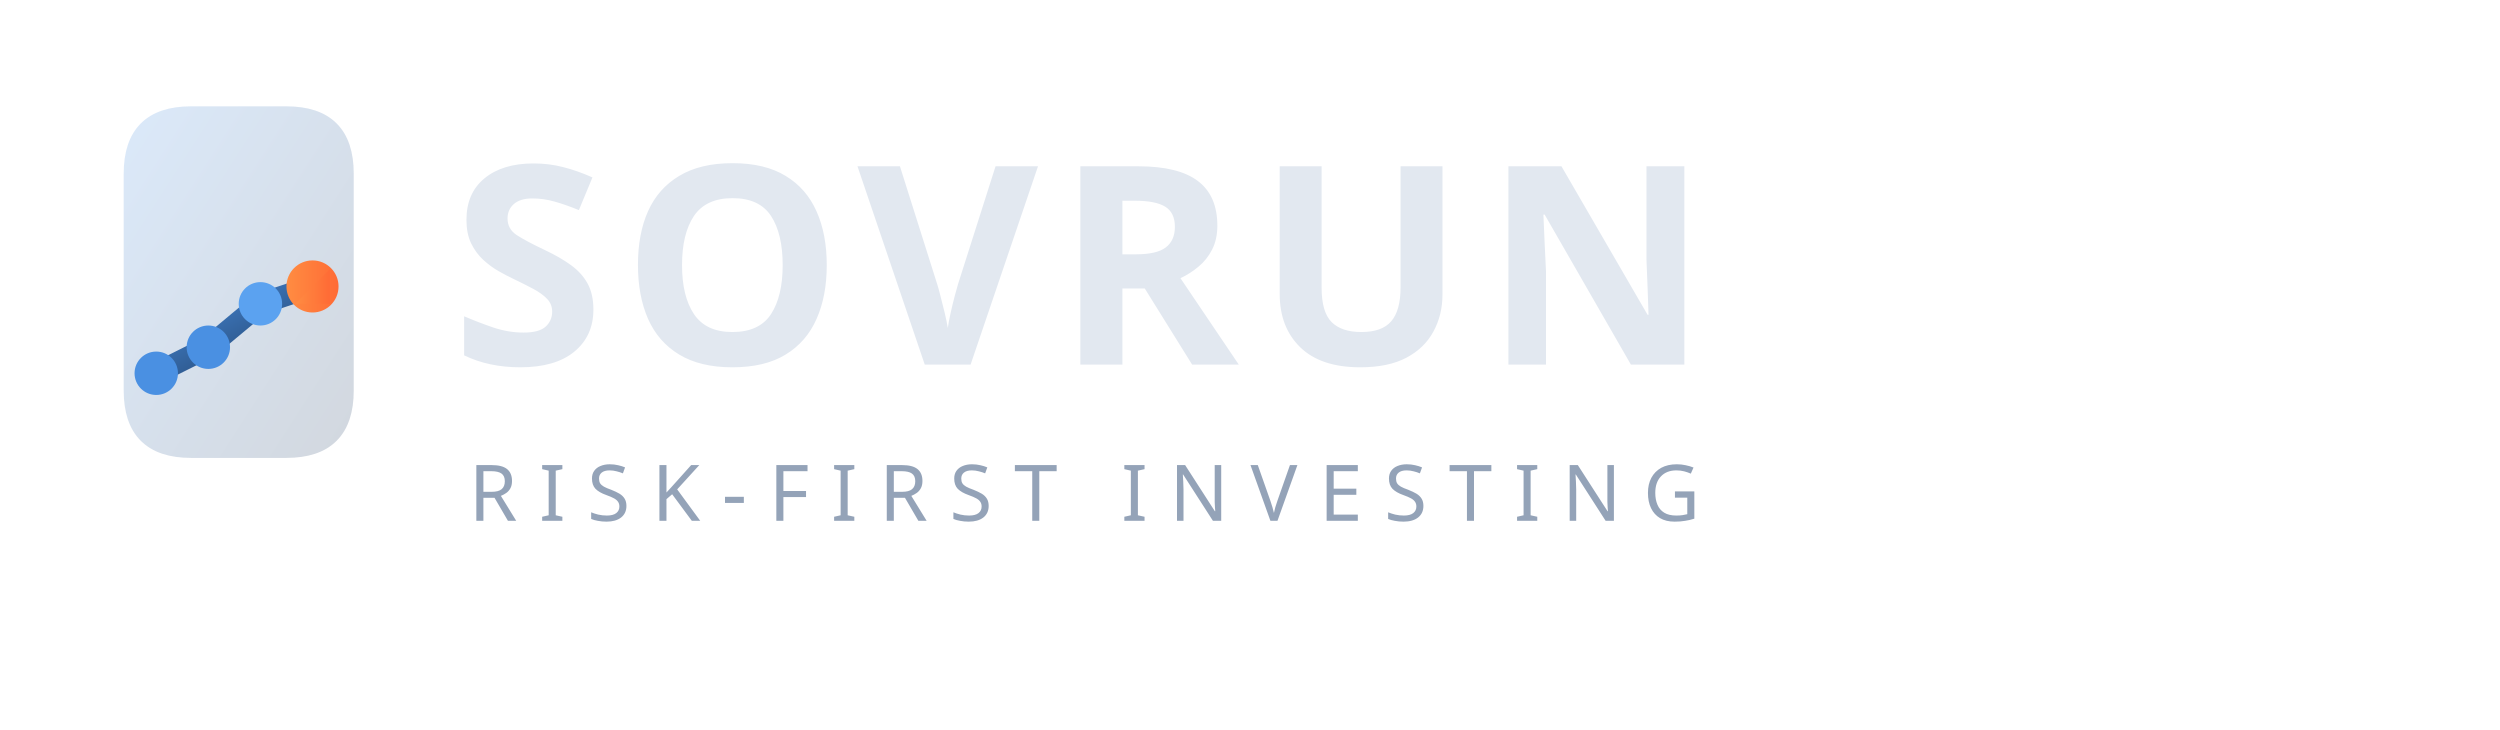
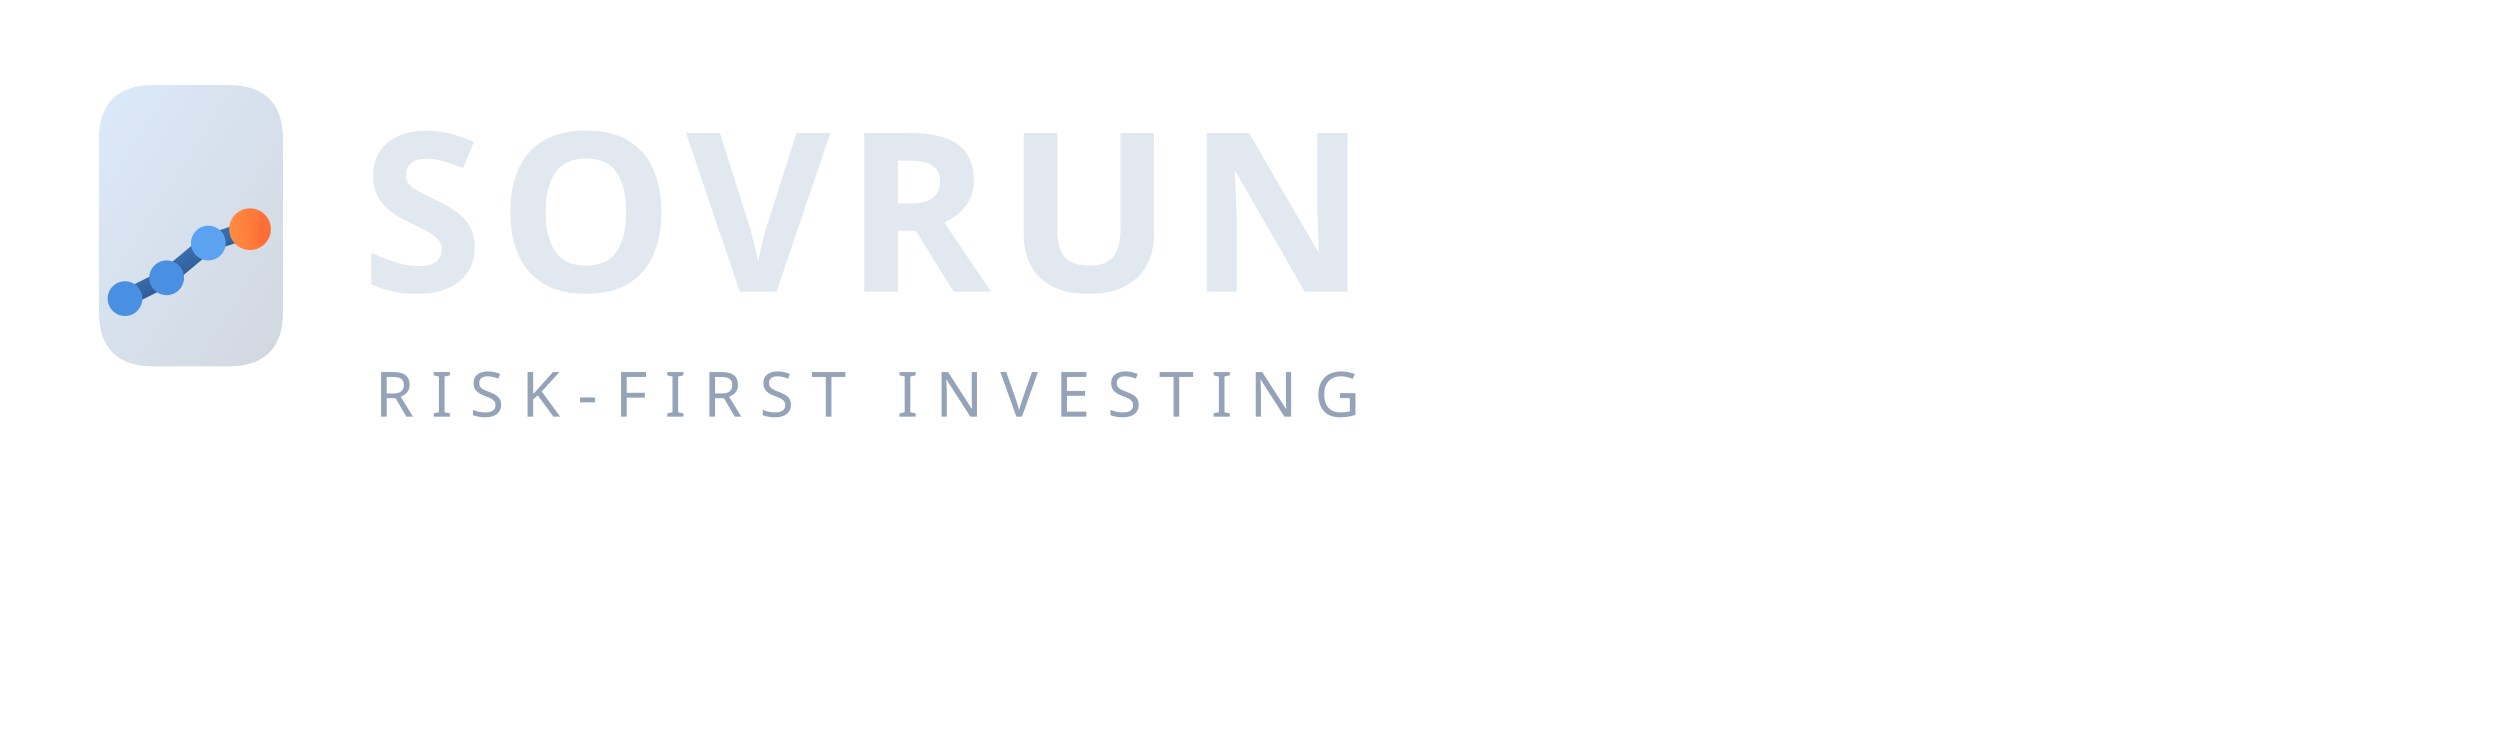
- <svg xmlns="http://www.w3.org/2000/svg" width="288" height="84">
+ <svg xmlns="http://www.w3.org/2000/svg" width="360" height="105">
  <defs>
    <linearGradient id="blueGrad" x1="0%" y1="0%" x2="100%" y2="100%">
      <stop offset="0%" style="stop-color:#4a90e2;stop-opacity:1" />
      <stop offset="100%" style="stop-color:#1e3a5f;stop-opacity:1" />
    </linearGradient>
    <linearGradient id="orangeGrad" x1="0%" y1="0%" x2="100%" y2="0%">
      <stop offset="0%" style="stop-color:#ff8c42;stop-opacity:1" />
      <stop offset="100%" style="stop-color:#ff6b35;stop-opacity:1" />
    </linearGradient>
  </defs>
  <path d="M 15 20 L 15 45 Q 15 52 22 52 L 33 52 Q 40 52 40 45 L 40 20 Q 40 13 33 13 L 22 13 Q 15 13 15 20 Z" fill="url(#blueGrad)" opacity="0.2" stroke="url(#blueGrad)" stroke-width="1.5" />
  <g transform="translate(18, 25)">
    <polyline points="0,18 6,15 12,10 18,8" stroke="url(#blueGrad)" stroke-width="2.5" fill="none" stroke-linecap="round" stroke-linejoin="round" />
    <circle cx="0" cy="18" r="2.5" fill="#4a90e2" />
    <circle cx="6" cy="15" r="2.5" fill="#4a90e2" />
    <circle cx="12" cy="10" r="2.5" fill="#5ba2f0" />
    <circle cx="18" cy="8" r="3" fill="url(#orangeGrad)" />
    <path d="M 16 10 L 20 6 L 20 10 L 16 10 Z" fill="url(#orangeGrad)" />
  </g>
  <text x="52" y="42" font-family="'Aptos', 'Calibri', 'Segoe UI', sans-serif" font-size="32" font-weight="700" fill="#e2e8f0" letter-spacing="2">
    SOVRUN
  </text>
  <line x1="52" y1="48" x2="195" y2="48" stroke="url(#orangeGrad)" stroke-width="2" opacity="0.6" />
  <text x="54" y="60" font-family="'Aptos', 'Calibri', sans-serif" font-size="9" fill="#94a3b8" letter-spacing="2.5">
    RISK-FIRST INVESTING
  </text>
</svg>
